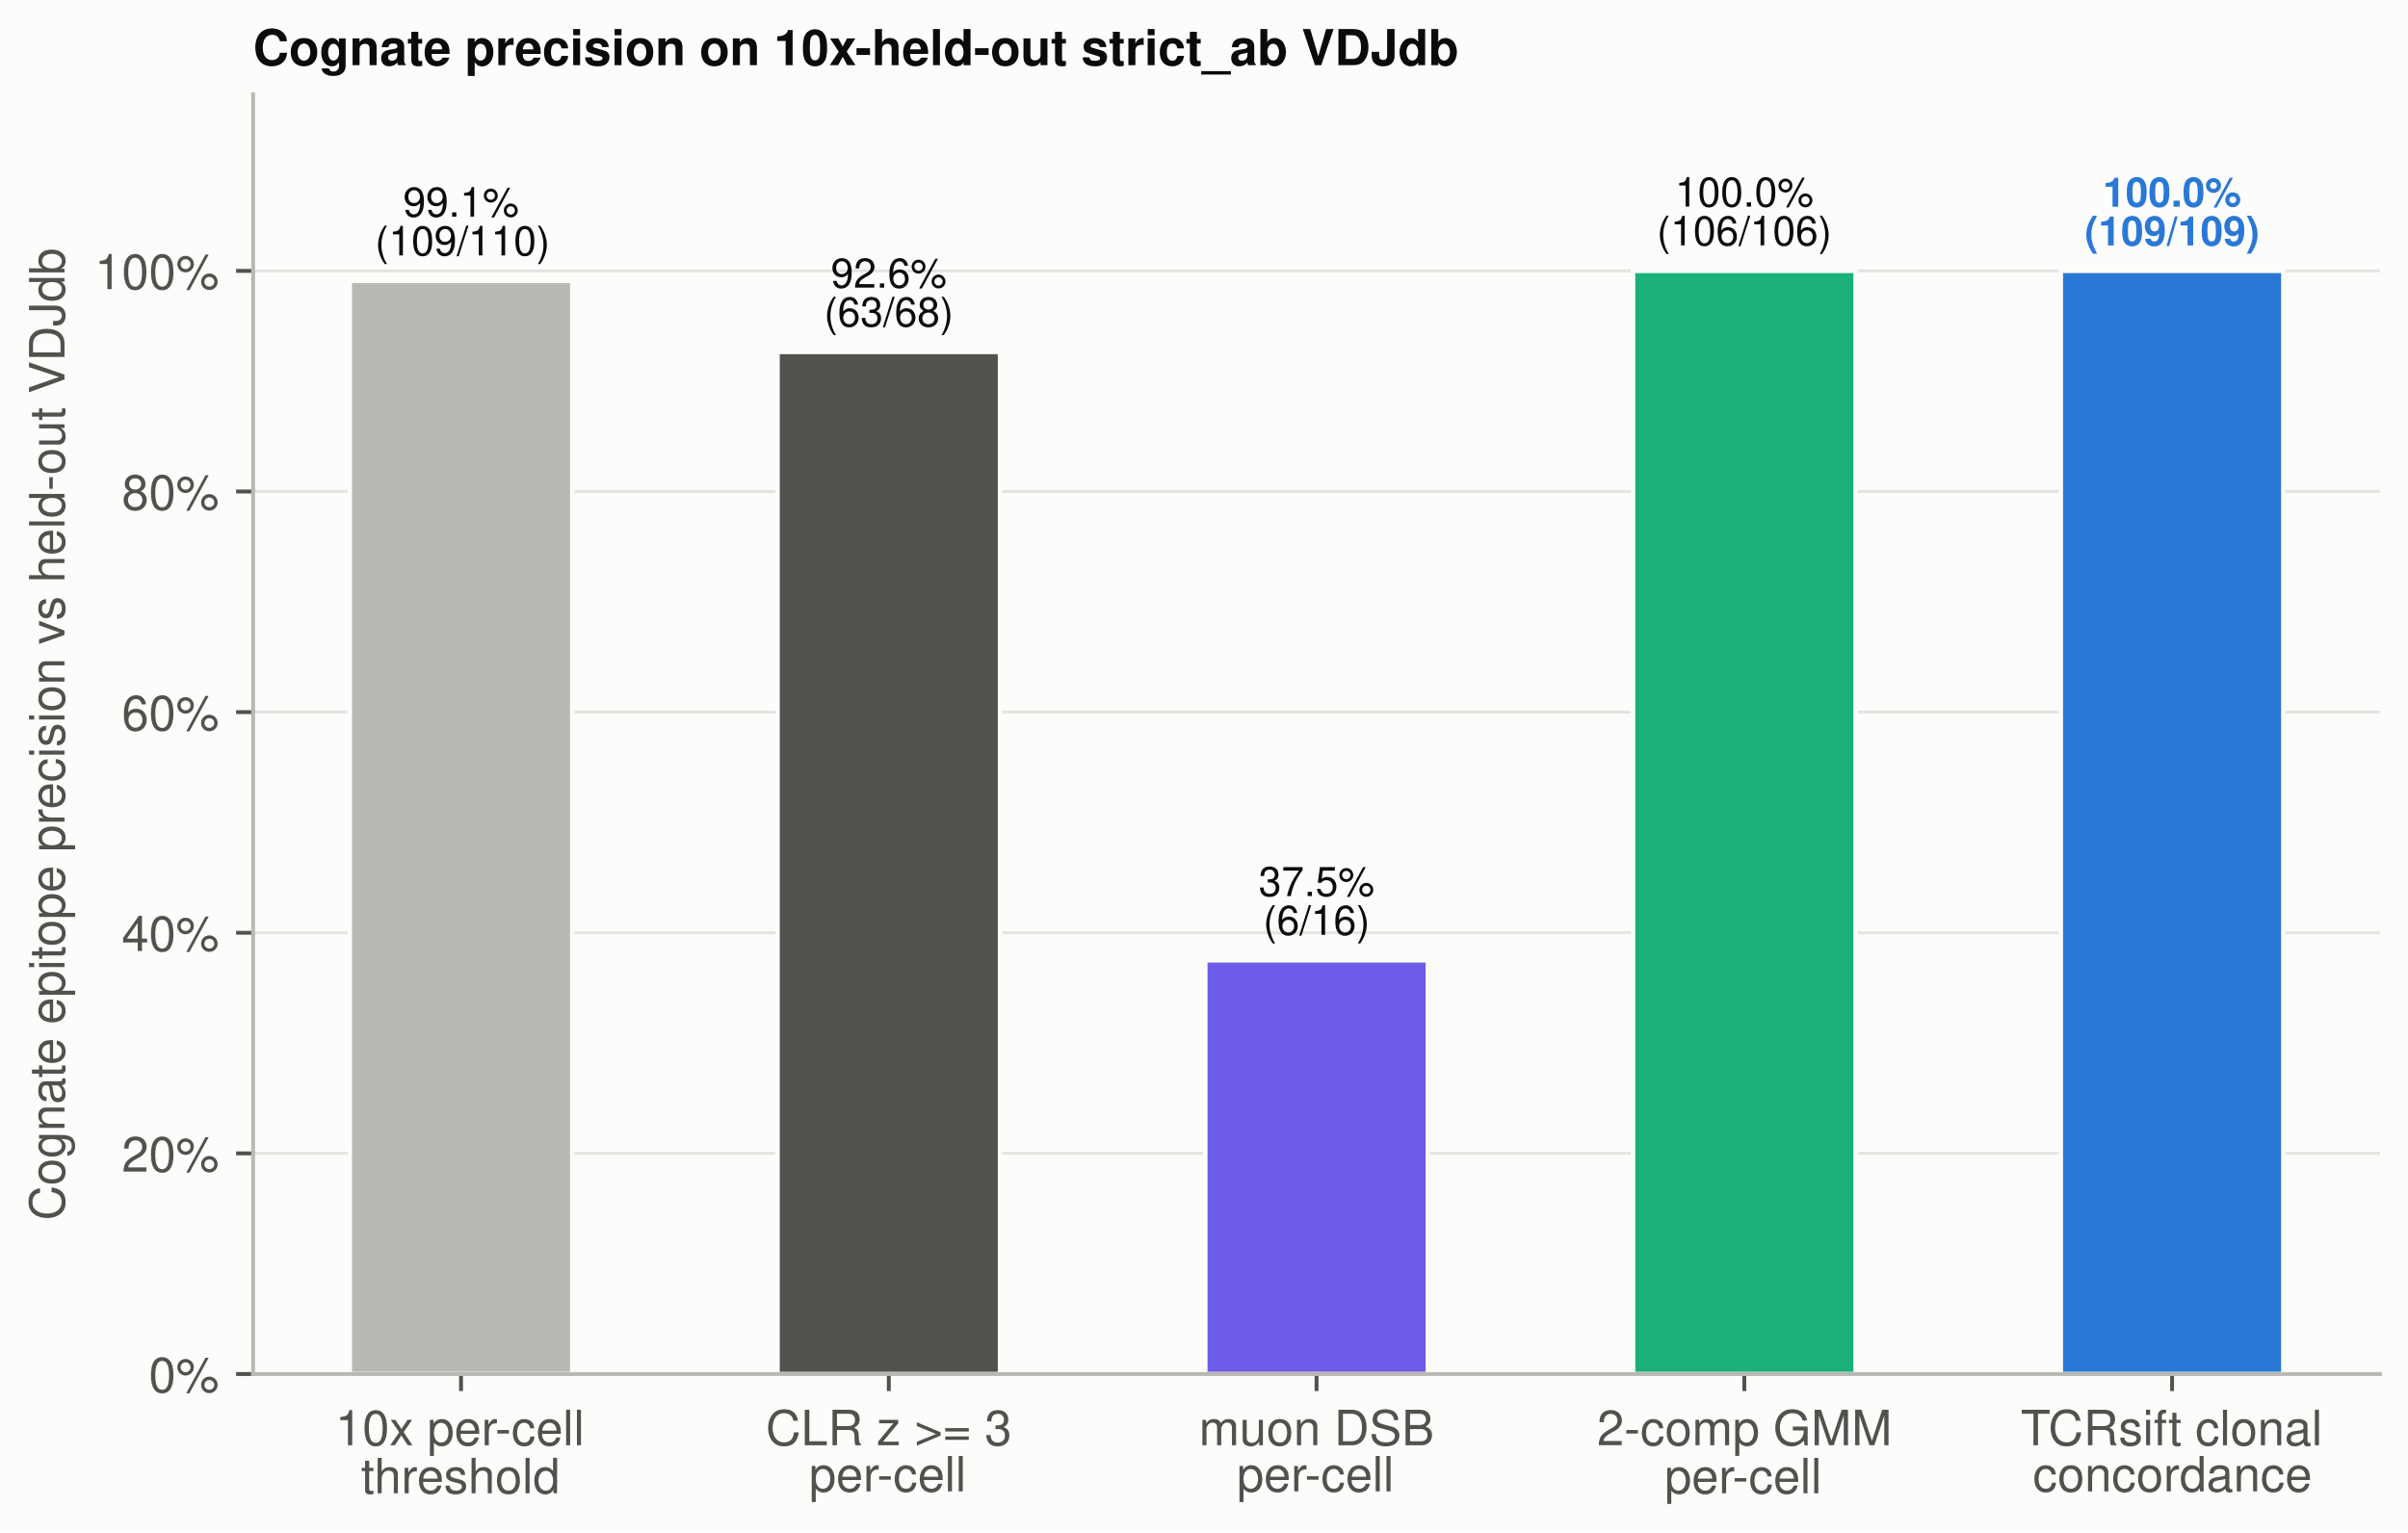
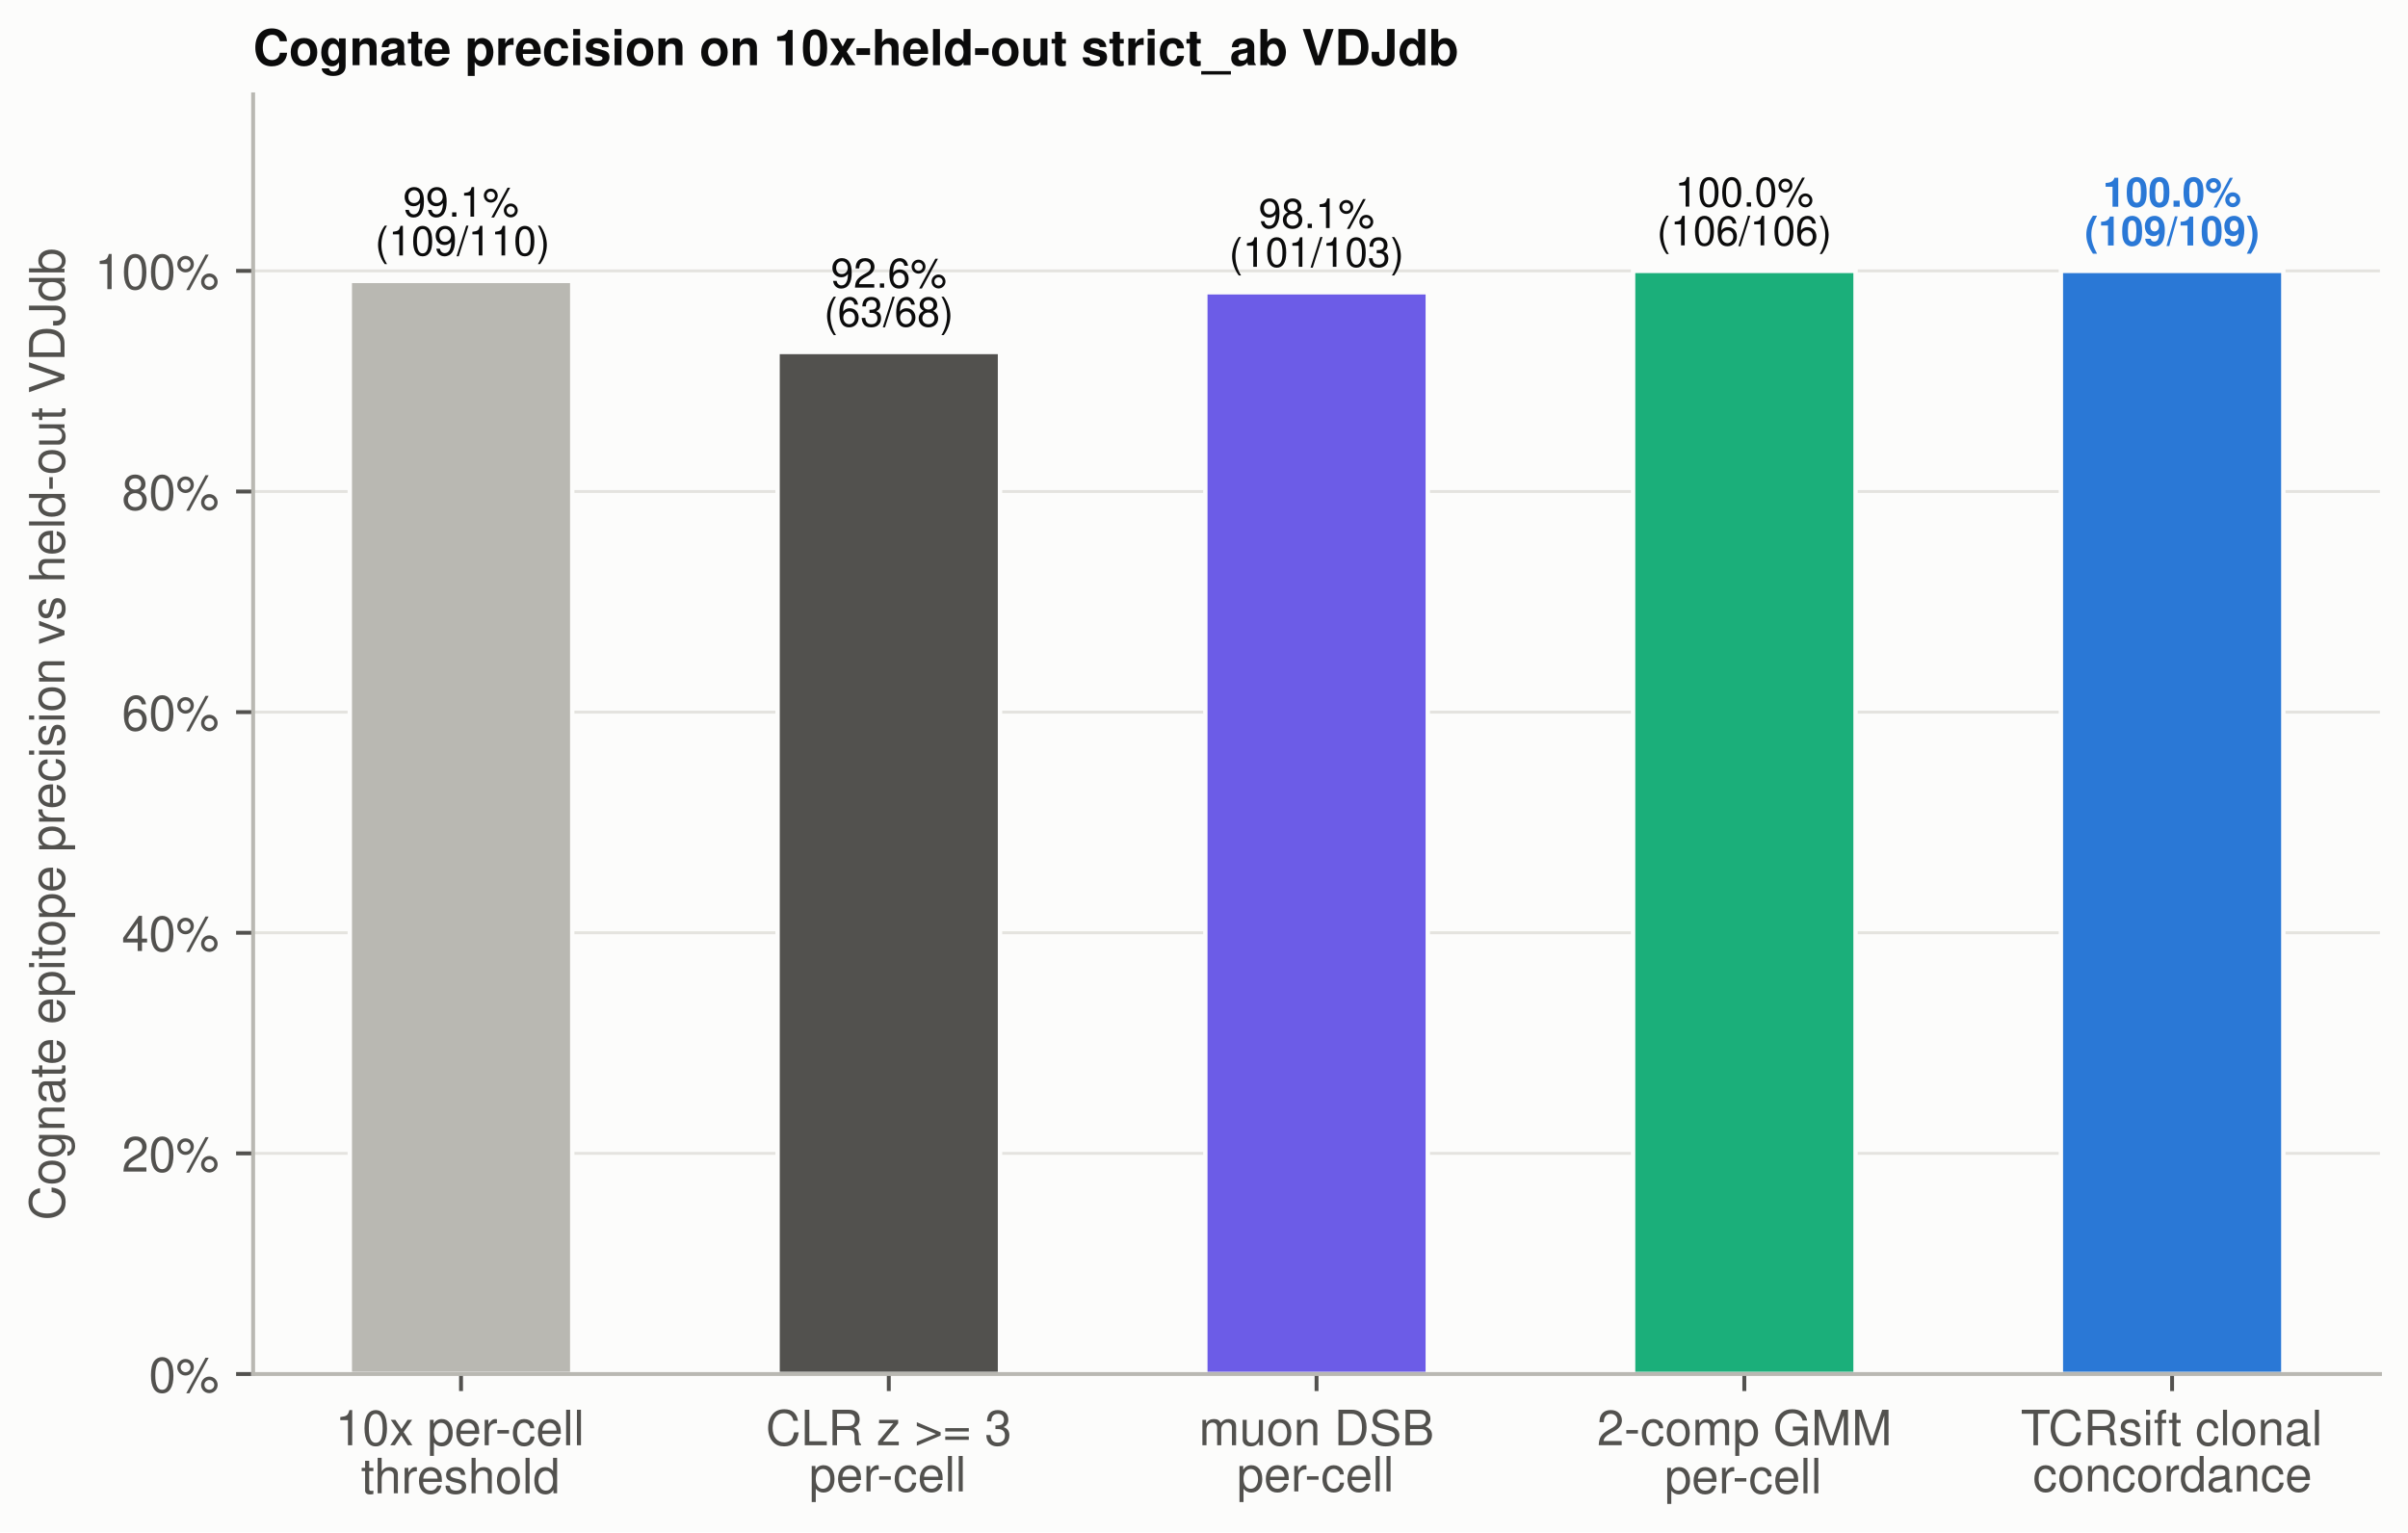
<svg xmlns="http://www.w3.org/2000/svg" xmlns:xlink="http://www.w3.org/1999/xlink" width="495.12pt" height="315.12pt" viewBox="0 0 495.12 315.12" version="1.1">
  <defs>
    <style type="text/css">*{stroke-linejoin: round; stroke-linecap: butt}</style>
  </defs>
  <g id="figure_1">
    <g id="patch_1">
      <path d="M 0 315.12  L 495.12 315.12  L 495.12 0  L 0 0  z " style="fill: #fcfcfb" />
    </g>
    <g id="axes_1">
      <g id="patch_2">
        <path d="M 52.047 282.595  L 489.36 282.595  L 489.36 19.41  L 52.047 19.41  z " style="fill: #fcfcfb" />
      </g>
      <g id="matplotlib.axis_1">
        <g id="xtick_1">
          <g id="line2d_1">
            <defs>
              <path id="mc6937c2ae9" d="M 0 0  L 0 3.5  " style="stroke: #52514e; stroke-width: 0.8" />
            </defs>
            <g>
              <use xlink:href="#mc6937c2ae9" x="94.794" y="282.595" style="fill: #52514e; stroke: #52514e; stroke-width: 0.8" />
            </g>
          </g>
          <g id="text_1">
            <text style="font-size: 10px; font-family: 'Helvetica', 'Arial', 'DejaVu Sans'; fill: #52514e" transform="translate(68.95064 297.244)">10x per-cell</text>
            <text style="font-size: 10px; font-family: 'Helvetica', 'Arial', 'DejaVu Sans'; fill: #52514e" transform="translate(74.22642 307.1262)">threshold</text>
          </g>
        </g>
        <g id="xtick_2">
          <g id="line2d_2">
            <g>
              <use xlink:href="#mc6937c2ae9" x="182.749" y="282.595" style="fill: #52514e; stroke: #52514e; stroke-width: 0.8" />
            </g>
          </g>
          <g id="text_2">
            <text style="font-size: 10px; font-family: 'Helvetica', 'Arial', 'DejaVu Sans'; fill: #52514e" transform="translate(157.4579 297.244)">CLR z &gt;= 3</text>
            <text style="font-size: 10px; font-family: 'Helvetica', 'Arial', 'DejaVu Sans'; fill: #52514e" transform="translate(166.3556 306.7411)">per-cell</text>
          </g>
        </g>
        <g id="xtick_3">
          <g id="line2d_3">
            <g>
              <use xlink:href="#mc6937c2ae9" x="270.704" y="282.595" style="fill: #52514e; stroke: #52514e; stroke-width: 0.8" />
            </g>
          </g>
          <g id="text_3">
            <text style="font-size: 10px; font-family: 'Helvetica', 'Arial', 'DejaVu Sans'; fill: #52514e" transform="translate(246.5269 297.244)">muon DSB</text>
            <text style="font-size: 10px; font-family: 'Helvetica', 'Arial', 'DejaVu Sans'; fill: #52514e" transform="translate(254.3105 306.7411)">per-cell</text>
          </g>
        </g>
        <g id="xtick_4">
          <g id="line2d_4">
            <g>
              <use xlink:href="#mc6937c2ae9" x="358.658" y="282.595" style="fill: #52514e; stroke: #52514e; stroke-width: 0.8" />
            </g>
          </g>
          <g id="text_4">
            <text style="font-size: 10px; font-family: 'Helvetica', 'Arial', 'DejaVu Sans'; fill: #52514e" transform="translate(328.3796 297.244)">2-comp GMM</text>
            <text style="font-size: 10px; font-family: 'Helvetica', 'Arial', 'DejaVu Sans'; fill: #52514e" transform="translate(342.2655 307.1262)">per-cell</text>
          </g>
        </g>
        <g id="xtick_5">
          <g id="line2d_5">
            <g>
              <use xlink:href="#mc6937c2ae9" x="446.613" y="282.595" style="fill: #52514e; stroke: #52514e; stroke-width: 0.8" />
            </g>
          </g>
          <g id="text_5">
            <text style="font-size: 10px; font-family: 'Helvetica', 'Arial', 'DejaVu Sans'; fill: #52514e" transform="translate(415.4962 297.244)">TCRsift clonal</text>
            <text style="font-size: 10px; font-family: 'Helvetica', 'Arial', 'DejaVu Sans'; fill: #52514e" transform="translate(417.9853 306.7411)">concordance</text>
          </g>
        </g>
      </g>
      <g id="matplotlib.axis_2">
        <g id="ytick_1">
          <g id="line2d_6">
            <path d="M 52.047 282.595  L 489.36 282.595  " clip-path="url(#p8c0b0ff87c)" style="fill: none; stroke: #e4e3df; stroke-width: 0.6; stroke-linecap: square" />
          </g>
          <g id="line2d_7">
            <defs>
              <path id="mceed921732" d="M 0 0  L -3.5 0  " style="stroke: #52514e; stroke-width: 0.8" />
            </defs>
            <g>
              <use xlink:href="#mceed921732" x="52.047" y="282.595" style="fill: #52514e; stroke: #52514e; stroke-width: 0.8" />
            </g>
          </g>
          <g id="text_6">
            <text style="font-size: 10px; font-family: 'Helvetica', 'Arial', 'DejaVu Sans'; text-anchor: end; fill: #52514e" x="45.047" y="286.345" transform="rotate(-0 45.0475 286.3451)">0%</text>
          </g>
        </g>
        <g id="ytick_2">
          <g id="line2d_8">
            <path d="M 52.047 237.218  L 489.36 237.218  " clip-path="url(#p8c0b0ff87c)" style="fill: none; stroke: #e4e3df; stroke-width: 0.6; stroke-linecap: square" />
          </g>
          <g id="line2d_9">
            <g>
              <use xlink:href="#mceed921732" x="52.047" y="237.218" style="fill: #52514e; stroke: #52514e; stroke-width: 0.8" />
            </g>
          </g>
          <g id="text_7">
            <text style="font-size: 10px; font-family: 'Helvetica', 'Arial', 'DejaVu Sans'; text-anchor: end; fill: #52514e" x="45.047" y="240.968" transform="rotate(-0 45.0475 240.9683)">20%</text>
          </g>
        </g>
        <g id="ytick_3">
          <g id="line2d_10">
            <path d="M 52.047 191.842  L 489.36 191.842  " clip-path="url(#p8c0b0ff87c)" style="fill: none; stroke: #e4e3df; stroke-width: 0.6; stroke-linecap: square" />
          </g>
          <g id="line2d_11">
            <g>
              <use xlink:href="#mceed921732" x="52.047" y="191.842" style="fill: #52514e; stroke: #52514e; stroke-width: 0.8" />
            </g>
          </g>
          <g id="text_8">
            <text style="font-size: 10px; font-family: 'Helvetica', 'Arial', 'DejaVu Sans'; text-anchor: end; fill: #52514e" x="45.047" y="195.592" transform="rotate(-0 45.0475 195.5916)">40%</text>
          </g>
        </g>
        <g id="ytick_4">
          <g id="line2d_12">
            <path d="M 52.047 146.465  L 489.36 146.465  " clip-path="url(#p8c0b0ff87c)" style="fill: none; stroke: #e4e3df; stroke-width: 0.6; stroke-linecap: square" />
          </g>
          <g id="line2d_13">
            <g>
              <use xlink:href="#mceed921732" x="52.047" y="146.465" style="fill: #52514e; stroke: #52514e; stroke-width: 0.8" />
            </g>
          </g>
          <g id="text_9">
            <text style="font-size: 10px; font-family: 'Helvetica', 'Arial', 'DejaVu Sans'; text-anchor: end; fill: #52514e" x="45.047" y="150.215" transform="rotate(-0 45.0475 150.2149)">60%</text>
          </g>
        </g>
        <g id="ytick_5">
          <g id="line2d_14">
            <path d="M 52.047 101.088  L 489.36 101.088  " clip-path="url(#p8c0b0ff87c)" style="fill: none; stroke: #e4e3df; stroke-width: 0.6; stroke-linecap: square" />
          </g>
          <g id="line2d_15">
            <g>
              <use xlink:href="#mceed921732" x="52.047" y="101.088" style="fill: #52514e; stroke: #52514e; stroke-width: 0.8" />
            </g>
          </g>
          <g id="text_10">
            <text style="font-size: 10px; font-family: 'Helvetica', 'Arial', 'DejaVu Sans'; text-anchor: end; fill: #52514e" x="45.047" y="104.838" transform="rotate(-0 45.0475 104.8381)">80%</text>
          </g>
        </g>
        <g id="ytick_6">
          <g id="line2d_16">
            <path d="M 52.047 55.711  L 489.36 55.711  " clip-path="url(#p8c0b0ff87c)" style="fill: none; stroke: #e4e3df; stroke-width: 0.6; stroke-linecap: square" />
          </g>
          <g id="line2d_17">
            <g>
              <use xlink:href="#mceed921732" x="52.047" y="55.711" style="fill: #52514e; stroke: #52514e; stroke-width: 0.8" />
            </g>
          </g>
          <g id="text_11">
            <text style="font-size: 10px; font-family: 'Helvetica', 'Arial', 'DejaVu Sans'; text-anchor: end; fill: #52514e" x="45.047" y="59.461" transform="rotate(-0 45.0475 59.46139)">100%</text>
          </g>
        </g>
        <g id="text_12">
          <text style="font-size: 10px; font-family: 'Helvetica', 'Arial', 'DejaVu Sans'; text-anchor: middle; fill: #52514e" x="13.26" y="151.003" transform="rotate(-90 13.26 151.0025)">Cognate epitope precision vs held-out VDJdb</text>
        </g>
      </g>
      <g id="patch_3">
        <path d="M 71.925 282.595  L 117.662 282.595  L 117.662 57.776  L 71.925 57.776  z " clip-path="url(#p8c0b0ff87c)" style="fill: #b9b8b2; stroke: #fcfcfb; stroke-width: 0.9; stroke-linejoin: miter" />
      </g>
      <g id="patch_4">
        <path d="M 159.88 282.595  L 205.617 282.595  L 205.617 72.387  L 159.88 72.387  z " clip-path="url(#p8c0b0ff87c)" style="fill: #52514e; stroke: #fcfcfb; stroke-width: 0.9; stroke-linejoin: miter" />
      </g>
      <g id="patch_5">
-         <path d="M 247.835 282.595  L 293.572 282.595  L 293.572 197.514  L 247.835 197.514  z " clip-path="url(#p8c0b0ff87c)" style="fill: #6c5ce7; stroke: #fcfcfb; stroke-width: 0.9; stroke-linejoin: miter" />
+         <path d="M 247.835 282.595  L 293.572 282.595  L 293.572 60.113  L 247.835 60.113  z " clip-path="url(#p8c0b0ff87c)" style="fill: #6c5ce7; stroke: #fcfcfb; stroke-width: 0.9; stroke-linejoin: miter" />
      </g>
      <g id="patch_6">
        <path d="M 335.79 282.595  L 381.527 282.595  L 381.527 55.711  L 335.79 55.711  z " clip-path="url(#p8c0b0ff87c)" style="fill: #1baf7a; stroke: #fcfcfb; stroke-width: 0.9; stroke-linejoin: miter" />
      </g>
      <g id="patch_7">
        <path d="M 423.745 282.595  L 469.482 282.595  L 469.482 55.711  L 423.745 55.711  z " clip-path="url(#p8c0b0ff87c)" style="fill: #2a78d6; stroke: #fcfcfb; stroke-width: 0.9; stroke-linejoin: miter" />
      </g>
      <g id="patch_8">
        <path d="M 52.047 282.595  L 52.047 19.41  " style="fill: none; stroke: #b9b8b2; stroke-width: 0.8; stroke-linejoin: miter; stroke-linecap: square" />
      </g>
      <g id="patch_9">
        <path d="M 52.047 282.595  L 489.36 282.595  " style="fill: none; stroke: #b9b8b2; stroke-width: 0.8; stroke-linejoin: miter; stroke-linecap: square" />
      </g>
      <g id="text_13">
        <text style="font-size: 8.4px; font-family: 'Helvetica', 'Arial', 'DejaVu Sans'; fill: #0b0b0b" transform="translate(82.88529 44.55601)">99.1%</text>
        <text style="font-size: 8.4px; font-family: 'Helvetica', 'Arial', 'DejaVu Sans'; fill: #0b0b0b" transform="translate(77.12604 52.53355)">(109/110)</text>
      </g>
      <g id="text_14">
        <text style="font-size: 8.4px; font-family: 'Helvetica', 'Arial', 'DejaVu Sans'; fill: #0b0b0b" transform="translate(170.8402 59.16732)">92.6%</text>
        <text style="font-size: 8.4px; font-family: 'Helvetica', 'Arial', 'DejaVu Sans'; fill: #0b0b0b" transform="translate(169.4424 67.14486)">(63/68)</text>
      </g>
      <g id="text_15">
-         <text style="font-size: 8.4px; font-family: 'Helvetica', 'Arial', 'DejaVu Sans'; fill: #0b0b0b" transform="translate(258.7952 184.2937)">37.5%</text>
-         <text style="font-size: 8.4px; font-family: 'Helvetica', 'Arial', 'DejaVu Sans'; fill: #0b0b0b" transform="translate(259.733 192.2712)">(6/16)</text>
+         <text style="font-size: 8.4px; font-family: 'Helvetica', 'Arial', 'DejaVu Sans'; fill: #0b0b0b" transform="translate(258.7952 46.89292)">98.1%</text>
+         <text style="font-size: 8.4px; font-family: 'Helvetica', 'Arial', 'DejaVu Sans'; fill: #0b0b0b" transform="translate(252.7262 54.87045)">(101/103)</text>
      </g>
      <g id="text_16">
        <text style="font-size: 8.4px; font-family: 'Helvetica', 'Arial', 'DejaVu Sans'; fill: #0b0b0b" transform="translate(344.4146 42.49137)">100.0%</text>
        <text style="font-size: 8.4px; font-family: 'Helvetica', 'Arial', 'DejaVu Sans'; fill: #0b0b0b" transform="translate(340.6811 50.46891)">(106/106)</text>
      </g>
      <g id="text_17">
        <text style="font-weight: 700; font-size: 8.4px; font-family: 'Helvetica', 'Arial', 'DejaVu Sans'; fill: #2a78d6" transform="translate(432.3695 42.51106)">100.0%</text>
        <text style="font-weight: 700; font-size: 8.4px; font-family: 'Helvetica', 'Arial', 'DejaVu Sans'; fill: #2a78d6" transform="translate(428.6361 50.4886)">(109/109)</text>
      </g>
      <g id="text_18">
        <text style="font-weight: 700; font-size: 10.2px; font-family: 'Helvetica', 'Arial', 'DejaVu Sans'; text-anchor: start; fill: #0b0b0b" x="52.047" y="13.41" transform="rotate(-0 52.0475 13.41)">Cognate precision on 10x-held-out strict_ab VDJdb</text>
      </g>
    </g>
  </g>
  <defs>
    <clipPath id="p8c0b0ff87c">
      <rect x="52.047" y="19.41" width="437.312" height="263.185" />
    </clipPath>
  </defs>
</svg>
